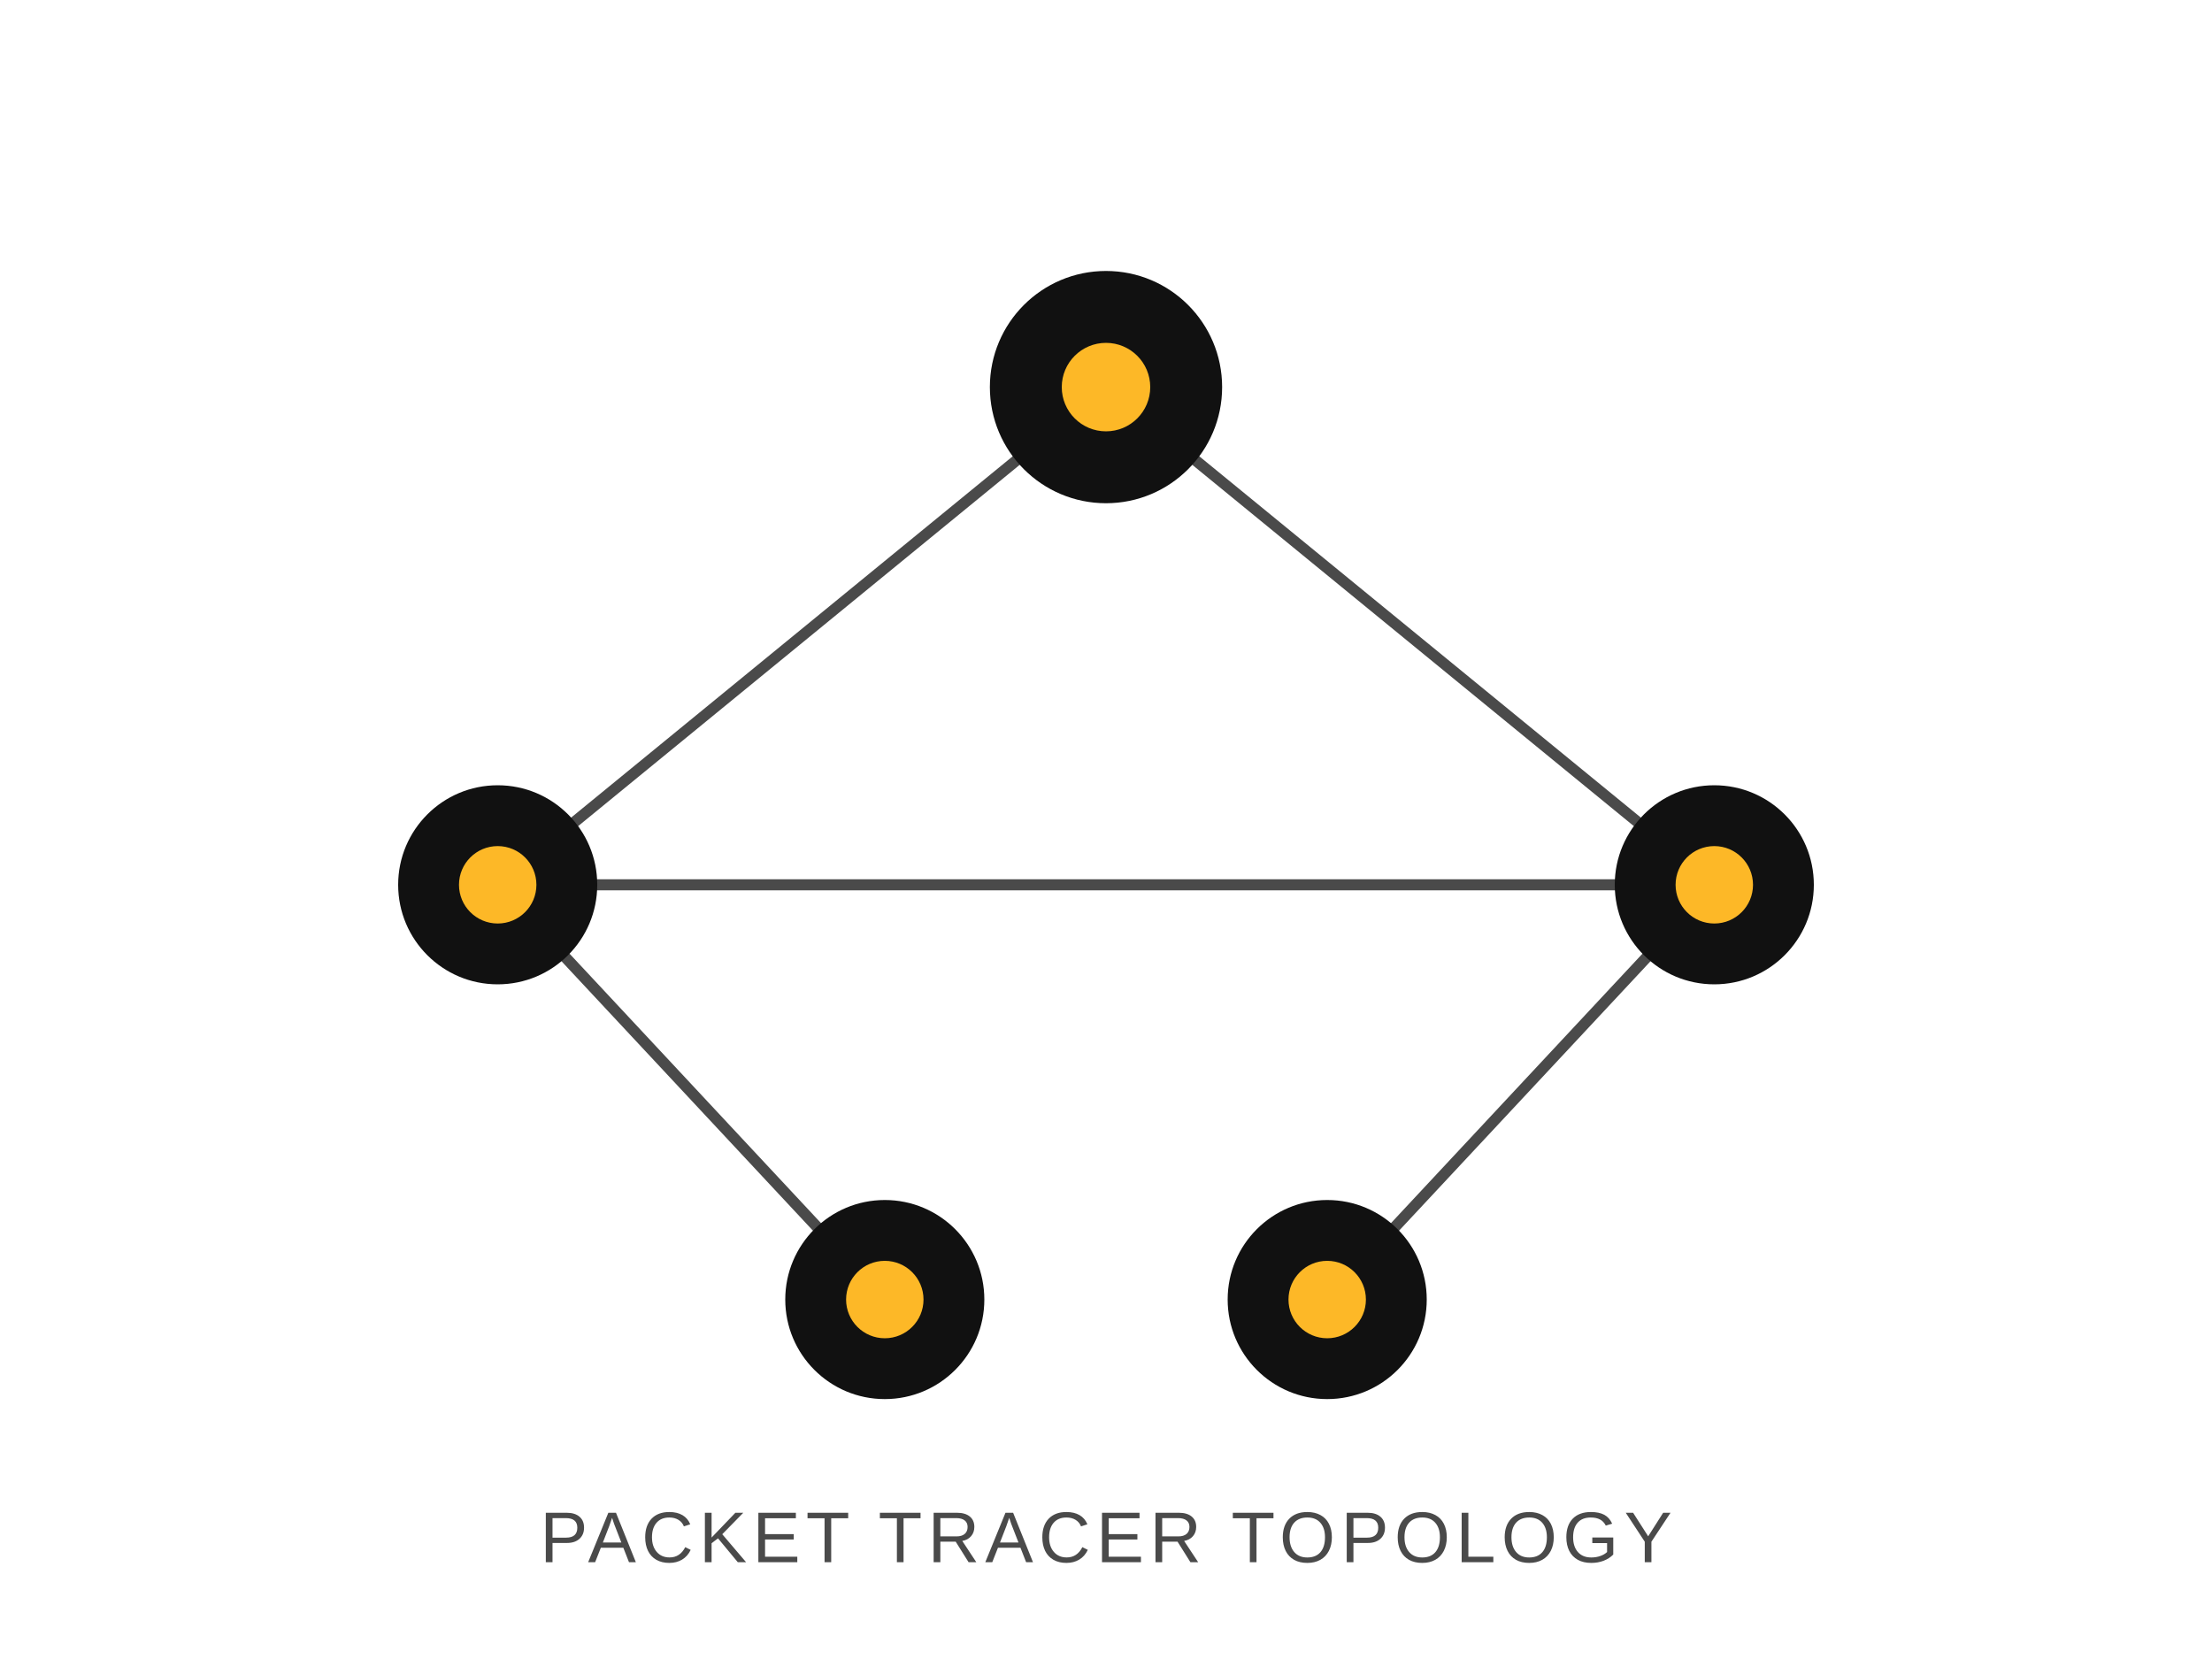
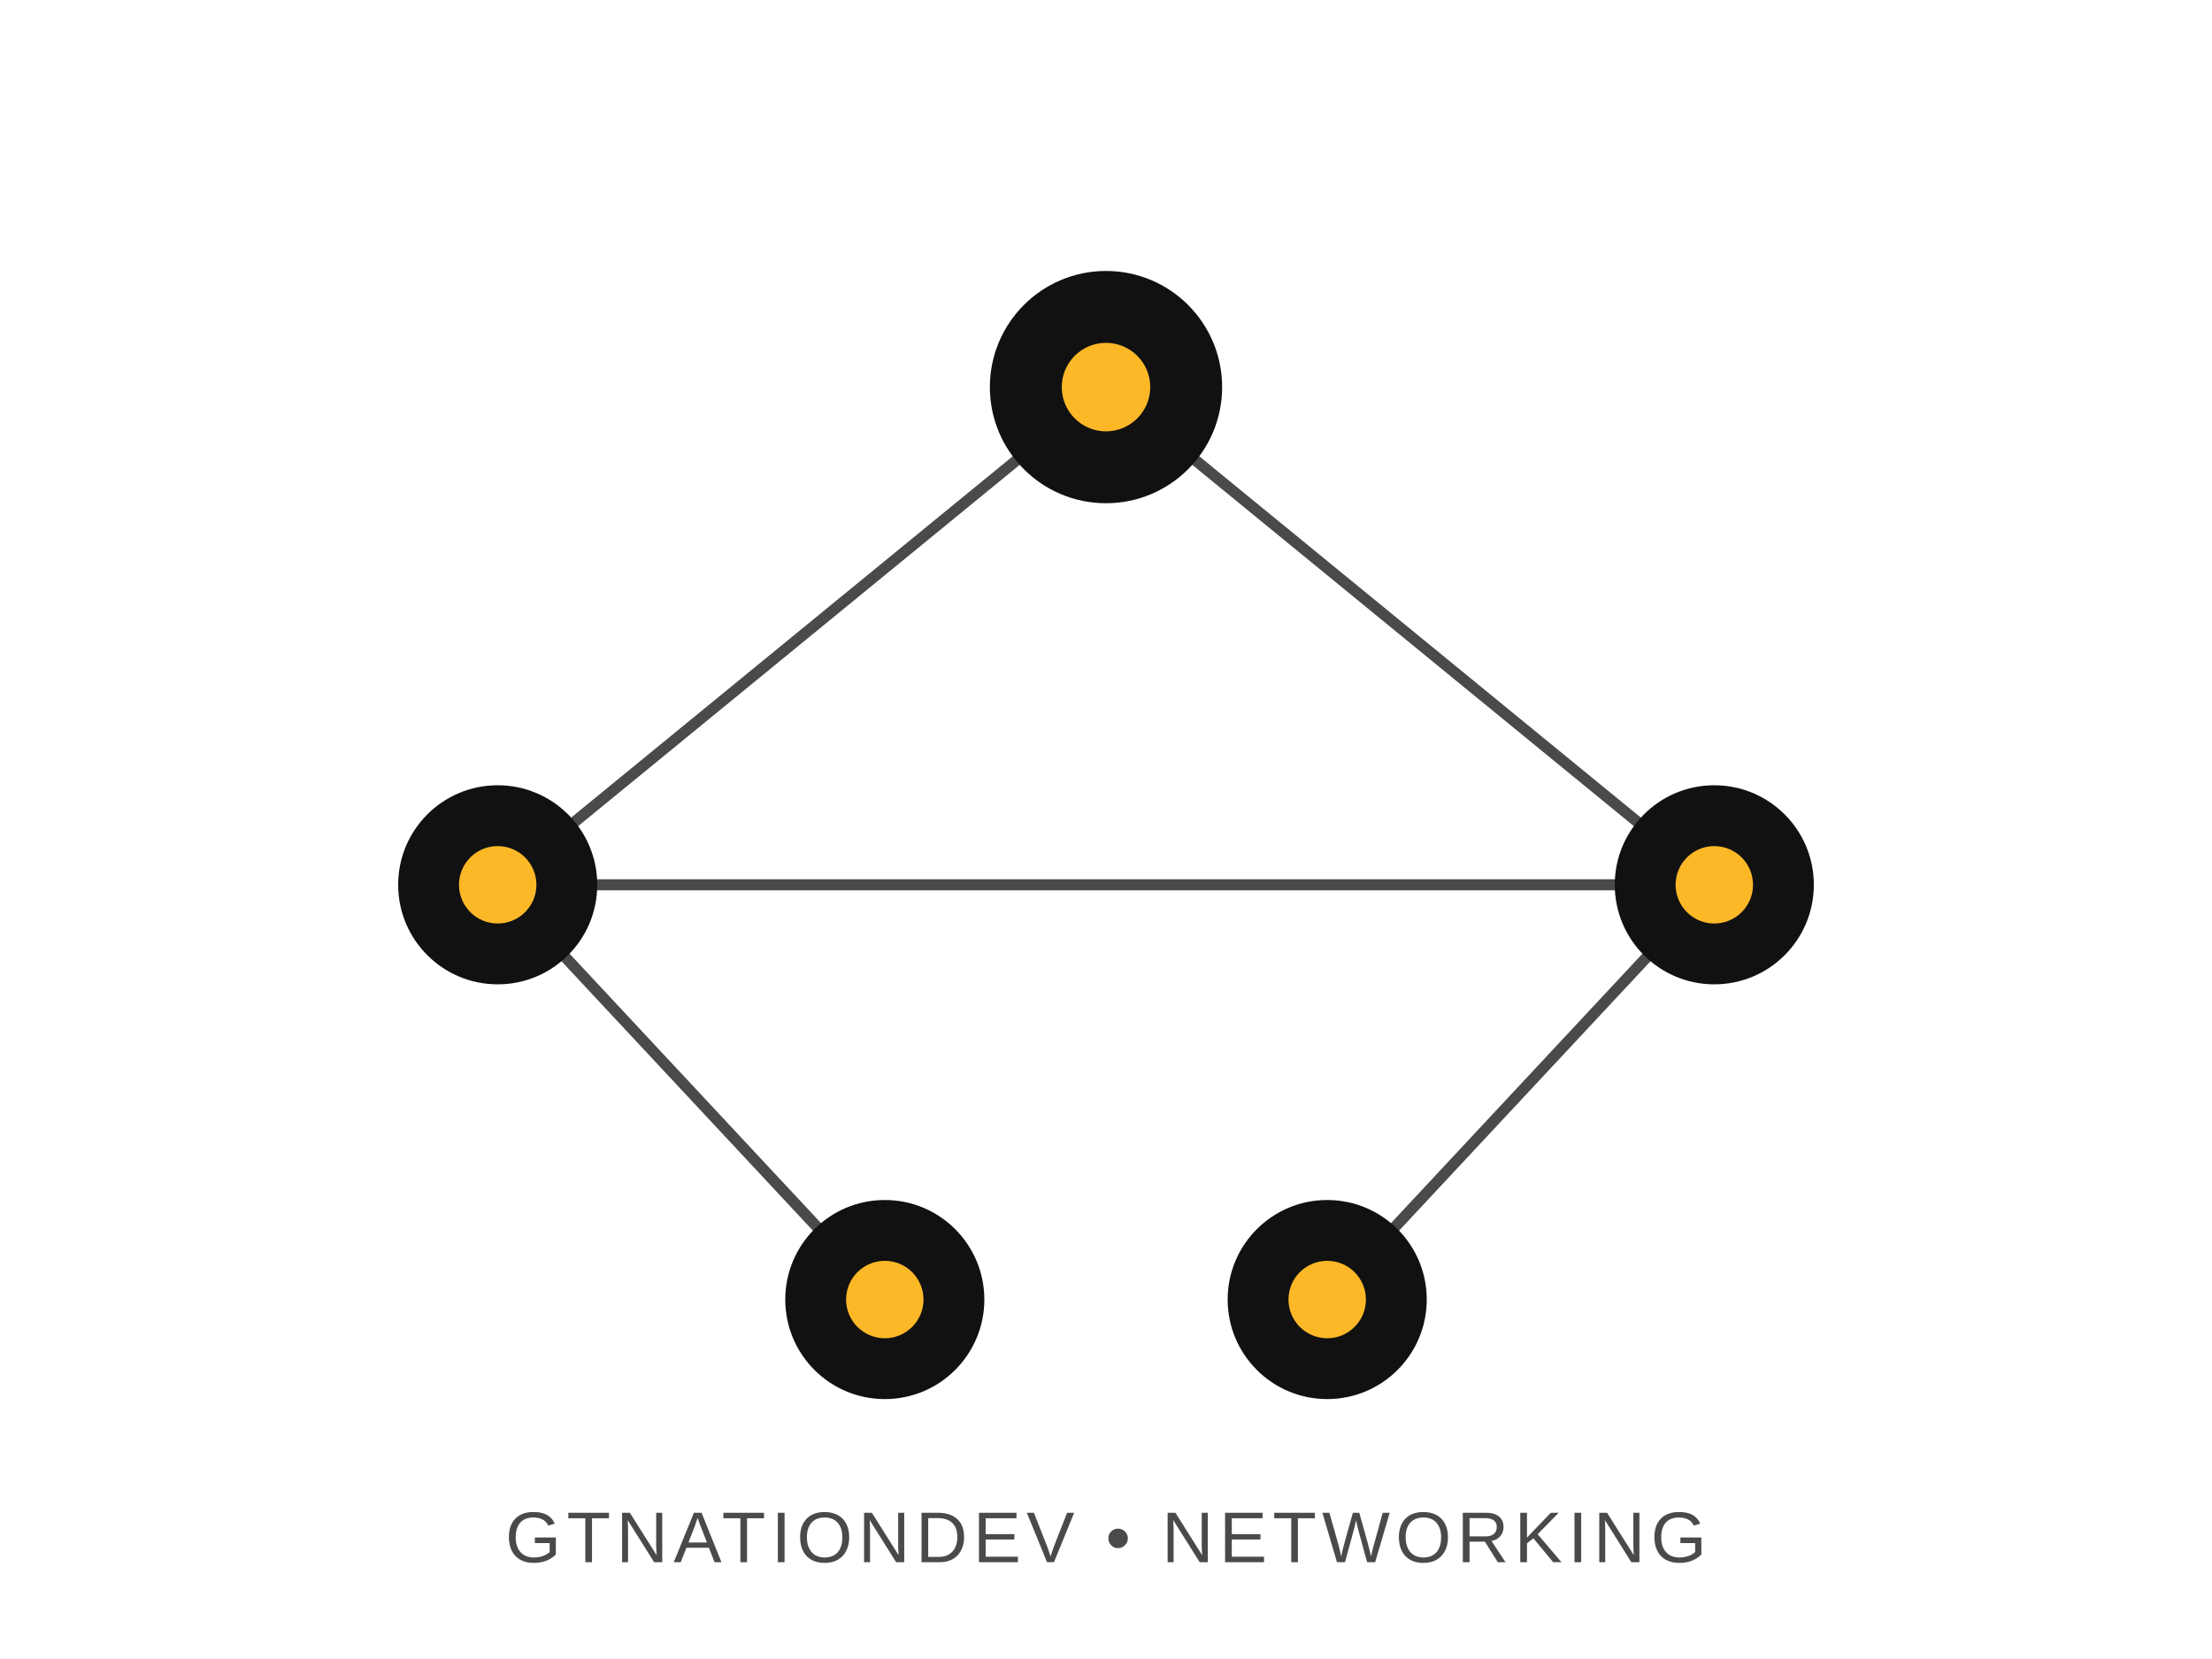
- <svg xmlns="http://www.w3.org/2000/svg" viewBox="0 0 800 600" role="img" aria-label="Network topology placeholder">
+ <svg xmlns="http://www.w3.org/2000/svg" viewBox="0 0 800 600" role="img" aria-label="GTNationDEV network topology concept">
  <rect width="800" height="600" fill="#FFFFFF" />
  <g stroke="#4A4A4A" stroke-width="4" fill="none">
    <line x1="400" y1="140" x2="180" y2="320" />
    <line x1="400" y1="140" x2="620" y2="320" />
    <line x1="180" y1="320" x2="320" y2="470" />
    <line x1="620" y1="320" x2="480" y2="470" />
    <line x1="180" y1="320" x2="620" y2="320" />
  </g>
  <g fill="#111111">
    <circle cx="400" cy="140" r="42" />
    <circle cx="180" cy="320" r="36" />
    <circle cx="620" cy="320" r="36" />
    <circle cx="320" cy="470" r="36" />
    <circle cx="480" cy="470" r="36" />
  </g>
  <g fill="#FDB827">
    <circle cx="400" cy="140" r="16" />
    <circle cx="180" cy="320" r="14" />
    <circle cx="620" cy="320" r="14" />
    <circle cx="320" cy="470" r="14" />
    <circle cx="480" cy="470" r="14" />
  </g>
-   <text x="400" y="565" text-anchor="middle" font-family="Arial, sans-serif" font-size="26" fill="#4A4A4A" letter-spacing="2">PACKET TRACER TOPOLOGY</text>
+   <text x="400" y="565" text-anchor="middle" font-family="Arial, sans-serif" font-size="26" fill="#4A4A4A" letter-spacing="2">GTNATIONDEV • NETWORKING</text>
</svg>
